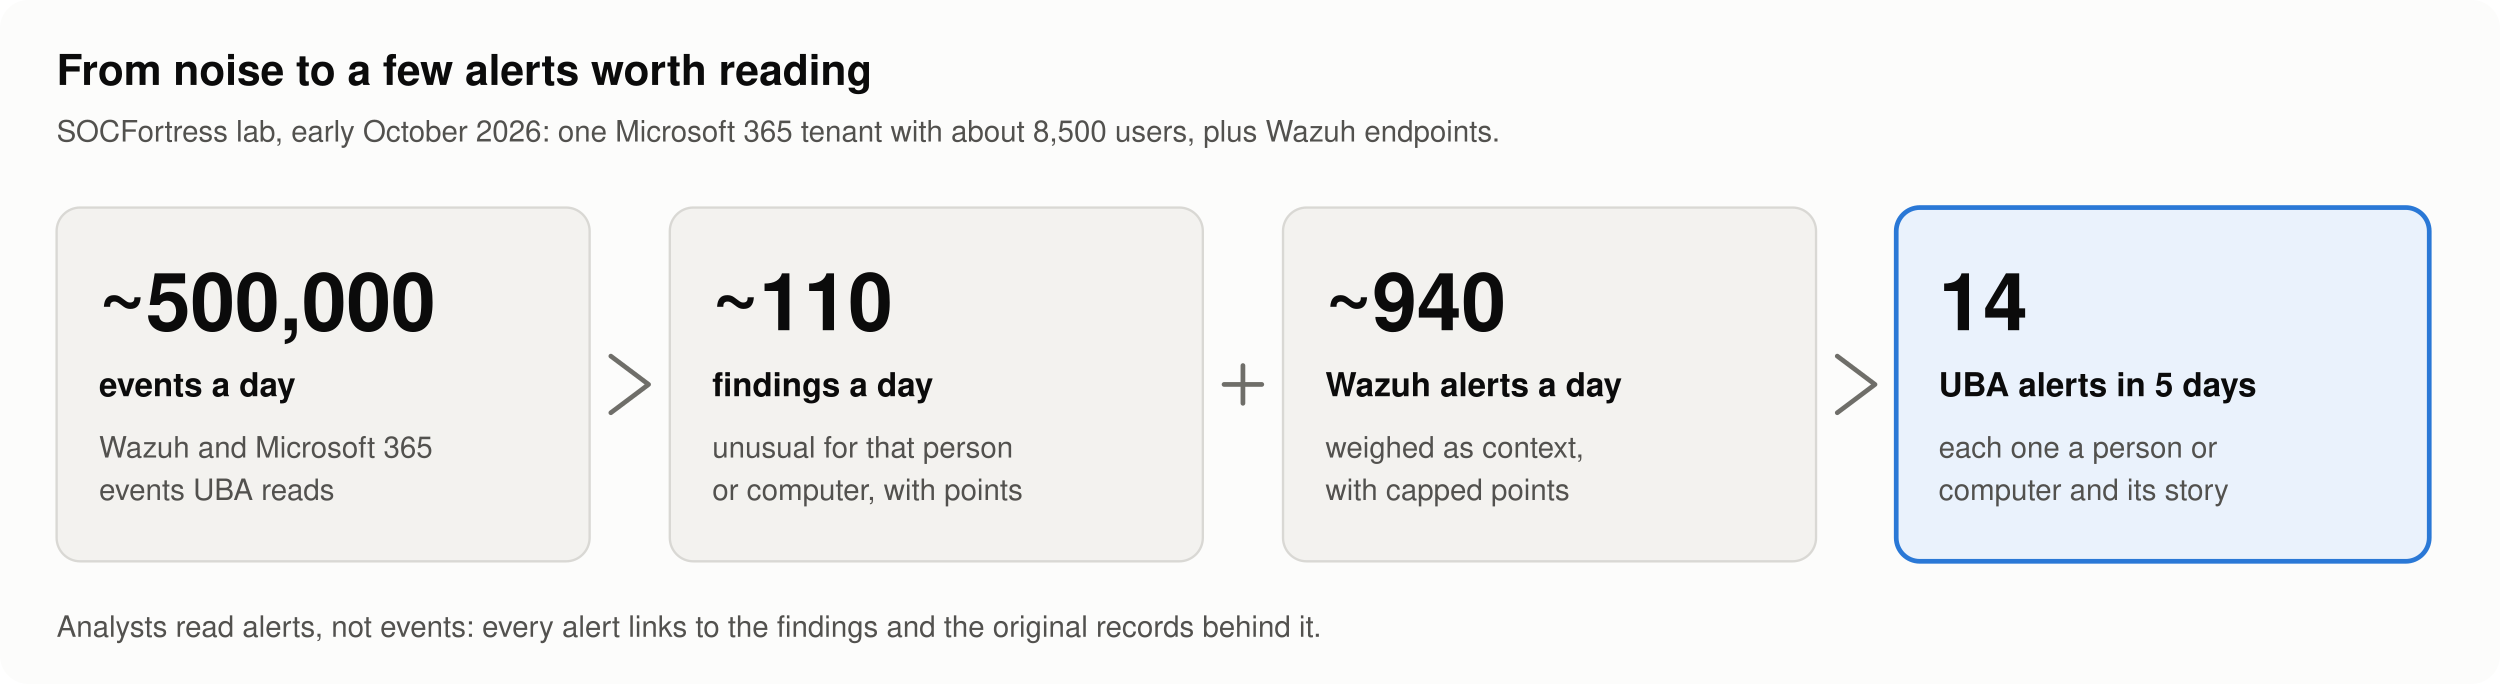
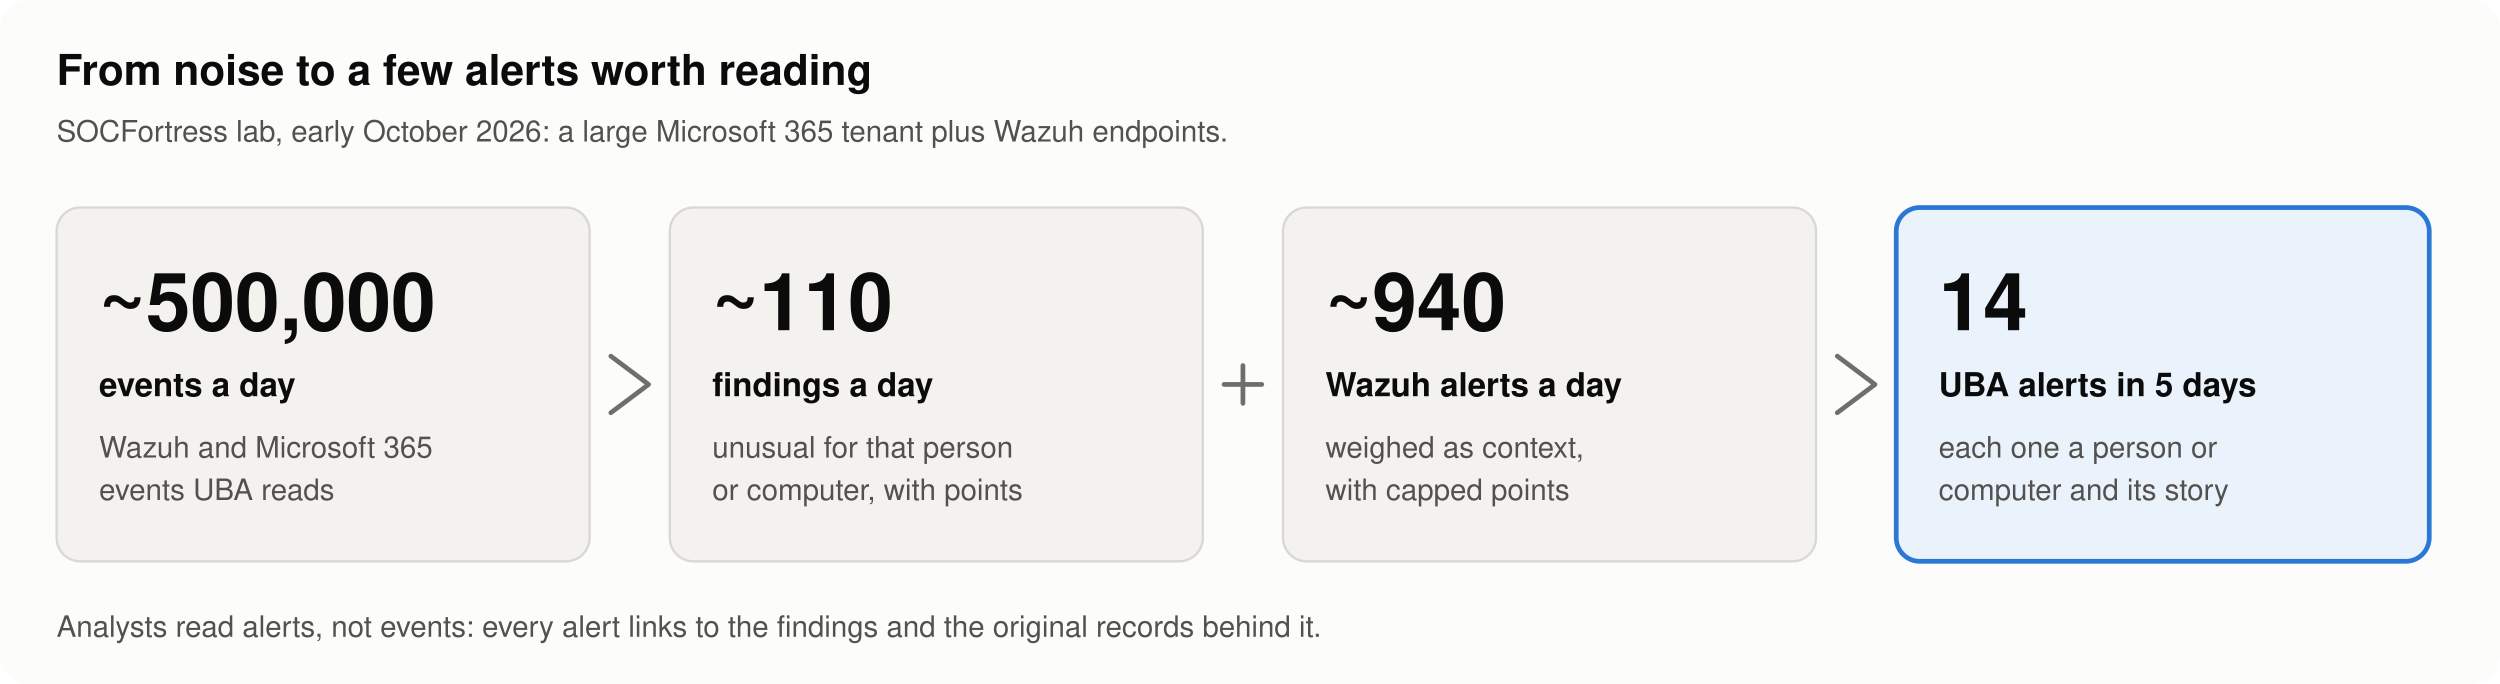
<svg xmlns="http://www.w3.org/2000/svg" width="1060" height="290" viewBox="0 0 1060 290" font-family="-apple-system, BlinkMacSystemFont, 'Segoe UI', Helvetica, Arial, sans-serif" role="img" aria-label="From noise to a few alerts worth reading">
  <rect width="1060" height="290" rx="12" fill="#fcfcfb" />
  <text x="24" y="36" font-size="18" font-weight="700" fill="#0b0b0b" text-anchor="start">From noise to a few alerts worth reading</text>
-   <text x="24" y="60" font-size="12.5" font-weight="400" fill="#52514e" text-anchor="start">SOCFortress lab, early October 2026: one Microsoft 365 tenant with about 8,500 users, plus Wazuh endpoints.</text>
+   <text x="24" y="60" font-size="12.5" font-weight="400" fill="#52514e" text-anchor="start">SOCFortress lab, early October 2026: a large Microsoft 365 tenant plus Wazuh endpoints.</text>
  <rect x="24" y="88" width="226" height="150" rx="10" fill="#f3f2ef" stroke="#d9d8d4" stroke-width="1" />
  <text x="42" y="140" font-size="34" font-weight="700" fill="#0b0b0b" text-anchor="start">~500,000</text>
  <text x="42" y="168" font-size="14" font-weight="600" fill="#0b0b0b" text-anchor="start">events a day</text>
  <text x="42" y="194" font-size="12.5" font-weight="400" fill="#52514e" text-anchor="start">Wazuh and Microsoft 365</text>
  <text x="42" y="212" font-size="12.5" font-weight="400" fill="#52514e" text-anchor="start">events UBA reads</text>
  <path d="M259,151 L275,163 L259,175" fill="none" stroke="#6f6e69" stroke-width="2" stroke-linecap="round" stroke-linejoin="round" />
  <rect x="284" y="88" width="226" height="150" rx="10" fill="#f3f2ef" stroke="#d9d8d4" stroke-width="1" />
  <text x="302" y="140" font-size="34" font-weight="700" fill="#0b0b0b" text-anchor="start">~110</text>
  <text x="302" y="168" font-size="14" font-weight="600" fill="#0b0b0b" text-anchor="start">findings a day</text>
  <text x="302" y="194" font-size="12.5" font-weight="400" fill="#52514e" text-anchor="start">unusual for that person</text>
  <text x="302" y="212" font-size="12.5" font-weight="400" fill="#52514e" text-anchor="start">or computer, with points</text>
  <path d="M519.0,163 L535.0,163 M527.0,155 L527.0,171" stroke="#6f6e69" stroke-width="2" stroke-linecap="round" />
  <rect x="544" y="88" width="226" height="150" rx="10" fill="#f3f2ef" stroke="#d9d8d4" stroke-width="1" />
  <text x="562" y="140" font-size="34" font-weight="700" fill="#0b0b0b" text-anchor="start">~940</text>
  <text x="562" y="168" font-size="14" font-weight="600" fill="#0b0b0b" text-anchor="start">Wazuh alerts a day</text>
  <text x="562" y="194" font-size="12.5" font-weight="400" fill="#52514e" text-anchor="start">weighed as context,</text>
  <text x="562" y="212" font-size="12.5" font-weight="400" fill="#52514e" text-anchor="start">with capped points</text>
  <path d="M779,151 L795,163 L779,175" fill="none" stroke="#6f6e69" stroke-width="2" stroke-linecap="round" stroke-linejoin="round" />
  <rect x="804" y="88" width="226" height="150" rx="10" fill="#eaf2fc" stroke="#2a78d6" stroke-width="2" />
  <text x="822" y="140" font-size="34" font-weight="700" fill="#0b0b0b" text-anchor="start">14</text>
  <text x="822" y="168" font-size="14" font-weight="600" fill="#0b0b0b" text-anchor="start">UBA alerts in 5 days</text>
  <text x="822" y="194" font-size="12.5" font-weight="400" fill="#52514e" text-anchor="start">each one a person or</text>
  <text x="822" y="212" font-size="12.5" font-weight="400" fill="#52514e" text-anchor="start">computer and its story</text>
  <text x="24" y="270" font-size="12.5" font-weight="400" fill="#52514e" text-anchor="start">Analysts read alerts, not events: every alert links to the findings and the original records behind it.</text>
</svg>
